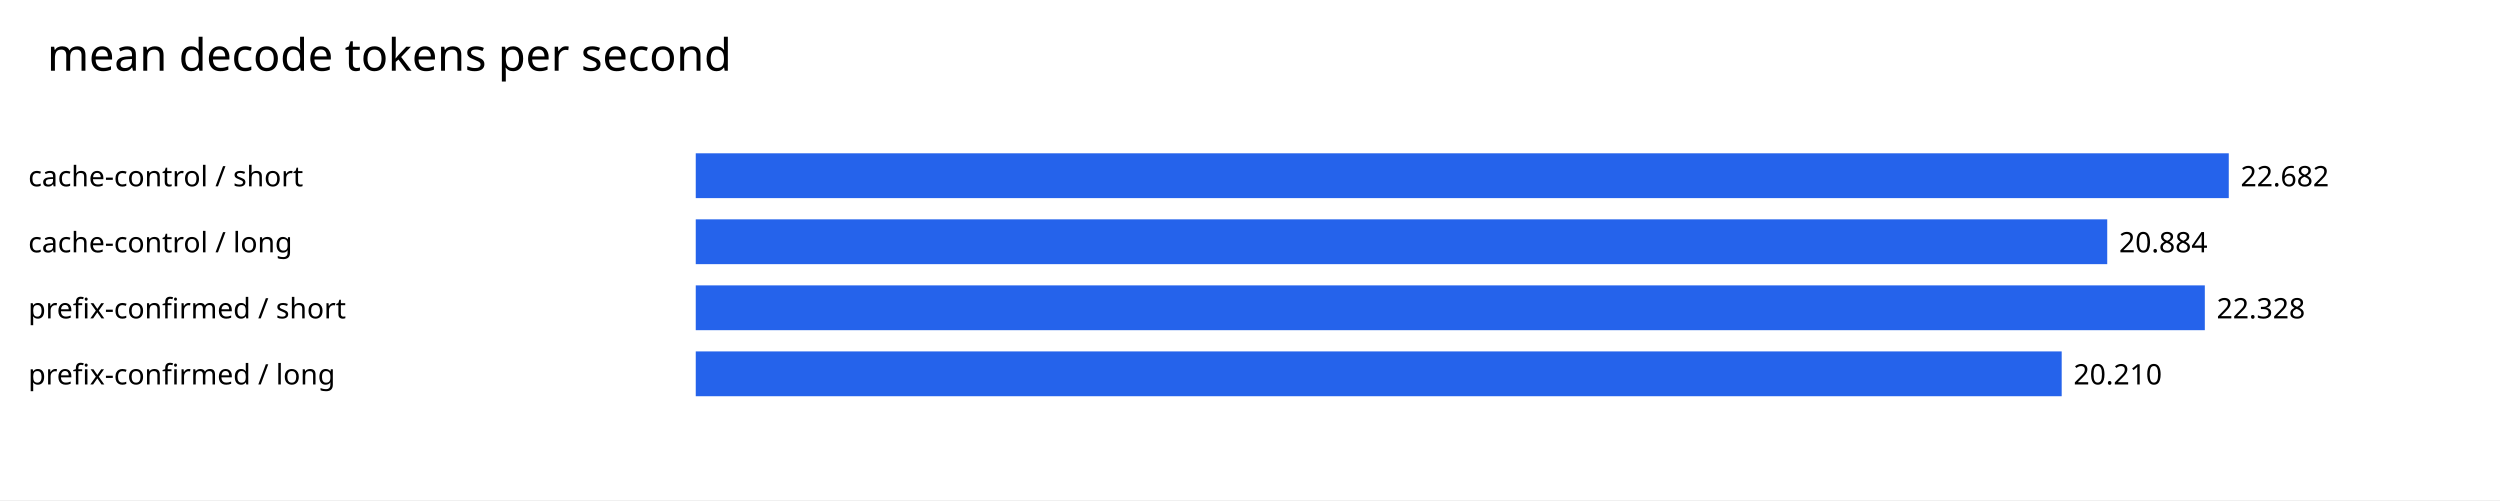
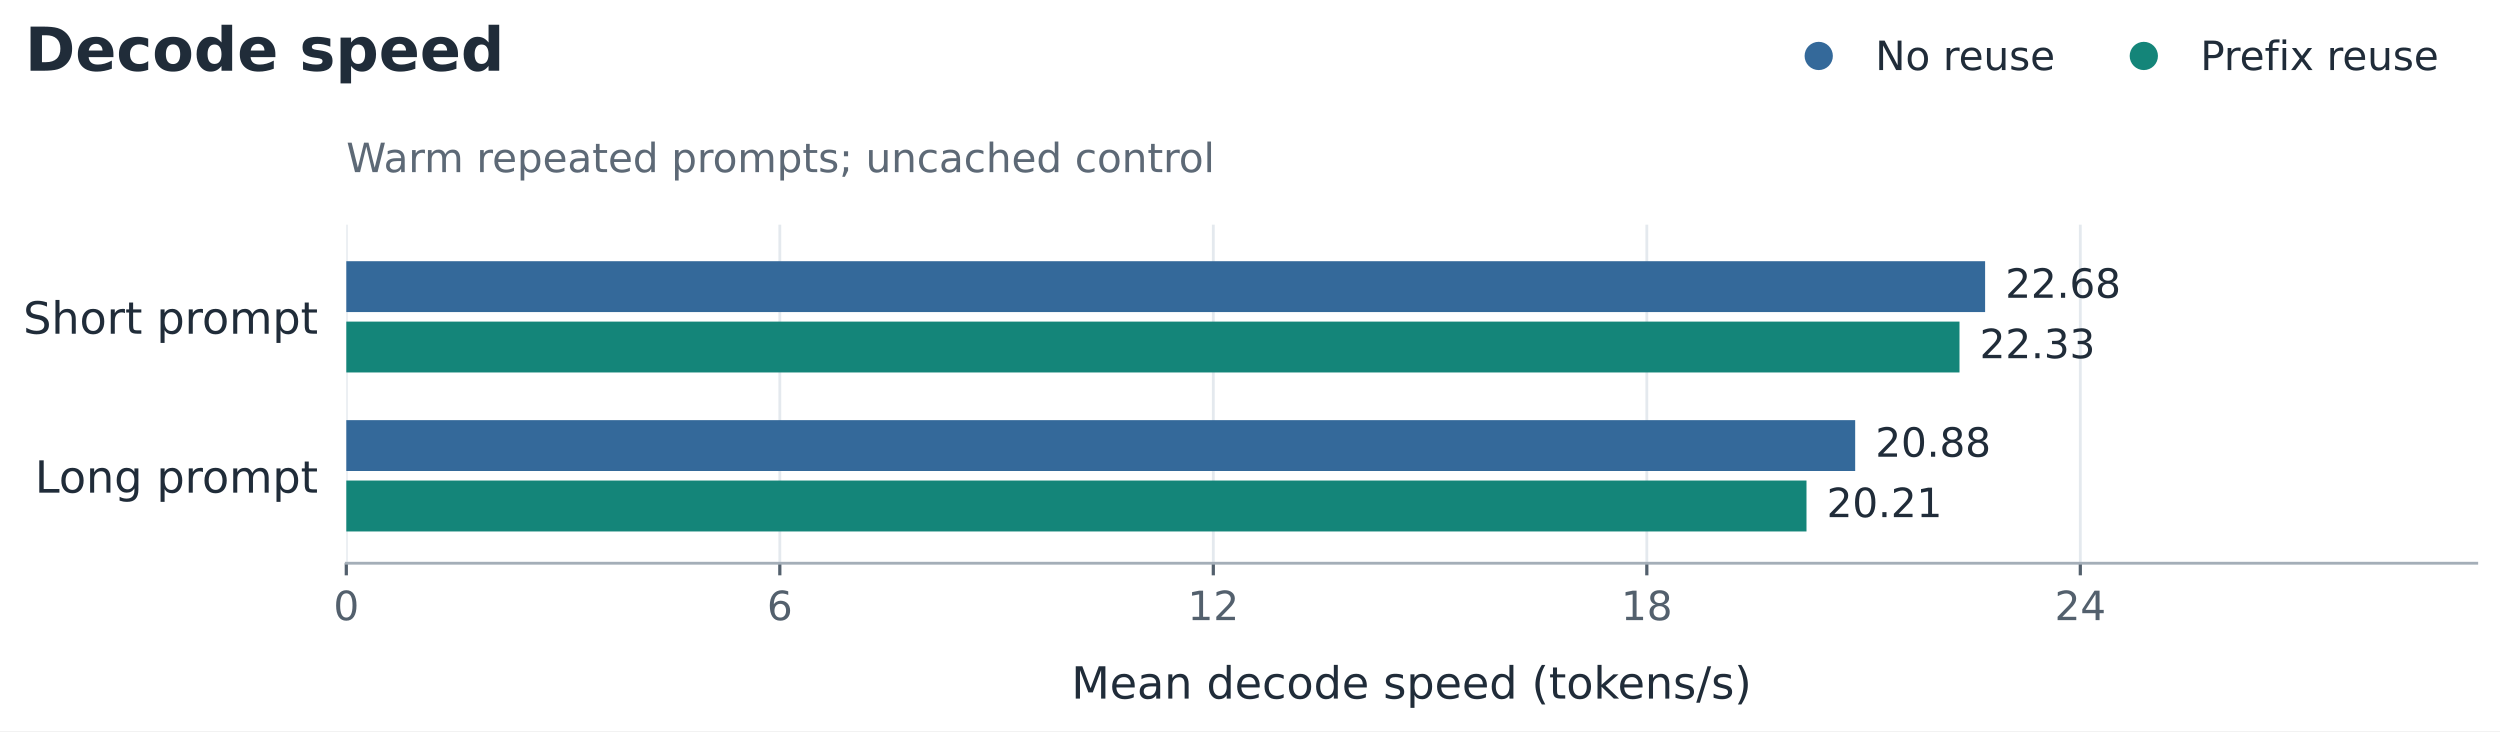
- <svg xmlns="http://www.w3.org/2000/svg" viewBox="0 0 1060 212" role="img">
-   <rect width="100%" height="100%" fill="white" />
-   <text x="20" y="30" font-family="sans-serif" font-size="19">mean decode tokens per second</text>
-   <text x="12" y="79" font-family="sans-serif" font-size="12">cache-control / short</text>
-   <rect x="295" y="65" width="650.0" height="19" fill="#2563eb" />
-   <text x="950.0" y="79" font-family="sans-serif" font-size="12">22.682</text>
-   <text x="12" y="107" font-family="sans-serif" font-size="12">cache-control / long</text>
-   <rect x="295" y="93" width="598.466" height="19" fill="#2563eb" />
-   <text x="898.466" y="107" font-family="sans-serif" font-size="12">20.884</text>
-   <text x="12" y="135" font-family="sans-serif" font-size="12">prefix-confirmed / short</text>
-   <rect x="295" y="121" width="639.844" height="19" fill="#2563eb" />
-   <text x="939.844" y="135" font-family="sans-serif" font-size="12">22.328</text>
-   <text x="12" y="163" font-family="sans-serif" font-size="12">prefix-confirmed / long</text>
-   <rect x="295" y="149" width="579.157" height="19" fill="#2563eb" />
-   <text x="879.157" y="163" font-family="sans-serif" font-size="12">20.210</text>
+ <svg xmlns="http://www.w3.org/2000/svg" xmlns:xlink="http://www.w3.org/1999/xlink" width="619.2pt" height="181.084pt" viewBox="0 0 619.2 181.084" version="1.1" role="img" aria-labelledby="chart-title chart-description">
+   <defs>
+     <style type="text/css">*{stroke-linejoin: round; stroke-linecap: butt}</style>
+   </defs>
+   <g id="figure_1">
+     <g id="patch_1">
+       <path d="M 0 181.084  L 619.2 181.084  L 619.2 0  L 0 0  z " style="fill: #ffffff" />
+     </g>
+     <g id="axes_1">
+       <g id="patch_2">
+         <path d="M 85.774 139.5  L 613.44 139.5  L 613.44 55.64  L 85.774 55.64  z " style="fill: #ffffff" />
+       </g>
+       <g id="matplotlib.axis_1">
+         <g id="xtick_1">
+           <g id="line2d_1">
+             <path d="M 85.774 139.5  L 85.774 55.64  " clip-path="url(#p063f9d8d99)" style="fill: none; stroke: #e4e9ee; stroke-width: 0.7; stroke-linecap: square" />
+           </g>
+           <g id="line2d_2">
+             <defs>
+               <path id="m0740955a48" d="M 0 0  L 0 3  " style="stroke: #53606d; stroke-width: 0.8" />
+             </defs>
+             <g>
+               <use xlink:href="#m0740955a48" x="85.774" y="139.5" style="fill: #53606d; stroke: #53606d; stroke-width: 0.8" />
+             </g>
+           </g>
+           <g id="text_1">
+             <text style="font-size: 10px; font-family: 'DejaVu Sans'; text-anchor: middle; fill: #53606d" x="85.774" y="153.598" transform="rotate(-0 85.77422 153.5984)">0</text>
+           </g>
+         </g>
+         <g id="xtick_2">
+           <g id="line2d_3">
+             <path d="M 193.144 139.5  L 193.144 55.64  " clip-path="url(#p063f9d8d99)" style="fill: none; stroke: #e4e9ee; stroke-width: 0.7; stroke-linecap: square" />
+           </g>
+           <g id="line2d_4">
+             <g>
+               <use xlink:href="#m0740955a48" x="193.144" y="139.5" style="fill: #53606d; stroke: #53606d; stroke-width: 0.8" />
+             </g>
+           </g>
+           <g id="text_2">
+             <text style="font-size: 10px; font-family: 'DejaVu Sans'; text-anchor: middle; fill: #53606d" x="193.144" y="153.598" transform="rotate(-0 193.1439 153.5984)">6</text>
+           </g>
+         </g>
+         <g id="xtick_3">
+           <g id="line2d_5">
+             <path d="M 300.514 139.5  L 300.514 55.64  " clip-path="url(#p063f9d8d99)" style="fill: none; stroke: #e4e9ee; stroke-width: 0.7; stroke-linecap: square" />
+           </g>
+           <g id="line2d_6">
+             <g>
+               <use xlink:href="#m0740955a48" x="300.514" y="139.5" style="fill: #53606d; stroke: #53606d; stroke-width: 0.8" />
+             </g>
+           </g>
+           <g id="text_3">
+             <text style="font-size: 10px; font-family: 'DejaVu Sans'; text-anchor: middle; fill: #53606d" x="300.514" y="153.598" transform="rotate(-0 300.5136 153.5984)">12</text>
+           </g>
+         </g>
+         <g id="xtick_4">
+           <g id="line2d_7">
+             <path d="M 407.883 139.5  L 407.883 55.64  " clip-path="url(#p063f9d8d99)" style="fill: none; stroke: #e4e9ee; stroke-width: 0.7; stroke-linecap: square" />
+           </g>
+           <g id="line2d_8">
+             <g>
+               <use xlink:href="#m0740955a48" x="407.883" y="139.5" style="fill: #53606d; stroke: #53606d; stroke-width: 0.8" />
+             </g>
+           </g>
+           <g id="text_4">
+             <text style="font-size: 10px; font-family: 'DejaVu Sans'; text-anchor: middle; fill: #53606d" x="407.883" y="153.598" transform="rotate(-0 407.8833 153.5984)">18</text>
+           </g>
+         </g>
+         <g id="xtick_5">
+           <g id="line2d_9">
+             <path d="M 515.253 139.5  L 515.253 55.64  " clip-path="url(#p063f9d8d99)" style="fill: none; stroke: #e4e9ee; stroke-width: 0.7; stroke-linecap: square" />
+           </g>
+           <g id="line2d_10">
+             <g>
+               <use xlink:href="#m0740955a48" x="515.253" y="139.5" style="fill: #53606d; stroke: #53606d; stroke-width: 0.8" />
+             </g>
+           </g>
+           <g id="text_5">
+             <text style="font-size: 10px; font-family: 'DejaVu Sans'; text-anchor: middle; fill: #53606d" x="515.253" y="153.598" transform="rotate(-0 515.253 153.5984)">24</text>
+           </g>
+         </g>
+         <g id="text_6">
+           <text style="font-size: 11px; font-family: 'DejaVu Sans'; text-anchor: middle; fill: #202c39" x="349.607" y="173.036" transform="rotate(-0 349.6071 173.0363)">Mean decode speed (tokens/s)</text>
+         </g>
+       </g>
+       <g id="matplotlib.axis_2">
+         <g id="ytick_1">
+           <g id="line2d_11" />
+           <g id="text_7">
+             <text style="font-size: 11px; font-family: 'DejaVu Sans'; text-anchor: end; fill: #202c39" x="78.774" y="82.654" transform="rotate(-0 78.77422 82.65397)">Short prompt</text>
+           </g>
+         </g>
+         <g id="ytick_2">
+           <g id="line2d_12" />
+           <g id="text_8">
+             <text style="font-size: 11px; font-family: 'DejaVu Sans'; text-anchor: end; fill: #202c39" x="78.774" y="122.025" transform="rotate(-0 78.77422 122.025)">Long prompt</text>
+           </g>
+         </g>
+       </g>
+       <g id="patch_3">
+         <path d="M 85.774 64.695  L 491.671 64.695  L 491.671 77.294  L 85.774 77.294  z " clip-path="url(#p063f9d8d99)" style="fill: #34699a" />
+       </g>
+       <g id="patch_4">
+         <path d="M 85.774 79.656  L 485.329 79.656  L 485.329 92.255  L 85.774 92.255  z " clip-path="url(#p063f9d8d99)" style="fill: #148579" />
+       </g>
+       <g id="patch_5">
+         <path d="M 85.774 104.066  L 459.49 104.066  L 459.49 116.665  L 85.774 116.665  z " clip-path="url(#p063f9d8d99)" style="fill: #34699a" />
+       </g>
+       <g id="patch_6">
+         <path d="M 85.774 119.027  L 447.433 119.027  L 447.433 131.626  L 85.774 131.626  z " clip-path="url(#p063f9d8d99)" style="fill: #148579" />
+       </g>
+       <g id="patch_7">
+         <path d="M 85.774 139.5  L 613.44 139.5  " style="fill: none; stroke: #a4aeb8; stroke-width: 0.7; stroke-linejoin: miter; stroke-linecap: square" />
+       </g>
+       <g id="text_9">
+         <text style="font-size: 10px; font-family: 'DejaVu Sans'; text-anchor: start; fill: #202c39" x="496.671" y="73.754" transform="rotate(-0 496.671 73.7537)">22.68</text>
+       </g>
+       <g id="text_10">
+         <text style="font-size: 10px; font-family: 'DejaVu Sans'; text-anchor: start; fill: #202c39" x="490.329" y="88.715" transform="rotate(-0 490.3291 88.7147)">22.33</text>
+       </g>
+       <g id="text_11">
+         <text style="font-size: 10px; font-family: 'DejaVu Sans'; text-anchor: start; fill: #202c39" x="464.49" y="113.125" transform="rotate(-0 464.4903 113.1247)">20.88</text>
+       </g>
+       <g id="text_12">
+         <text style="font-size: 10px; font-family: 'DejaVu Sans'; text-anchor: start; fill: #202c39" x="452.433" y="128.086" transform="rotate(-0 452.4325 128.0857)">20.21</text>
+       </g>
+       <g id="text_13">
+         <text style="font-size: 10px; font-family: 'DejaVu Sans'; text-anchor: start; fill: #5d6976" x="85.774" y="42.64" transform="rotate(-0 85.77422 42.63963)">Warm repeated prompts; uncached control</text>
+       </g>
+     </g>
+     <g id="text_14">
+       <text style="font-weight: 700; font-size: 15px; font-family: 'DejaVu Sans'; text-anchor: start; fill: #202c39" x="6.192" y="17.522" transform="rotate(-0 6.192 17.52166)">Decode speed</text>
+     </g>
+     <g id="legend_1">
+       <g id="line2d_13">
+         <defs>
+           <path id="m67c05d2fc0" d="M 0 3  C 0.796 3 1.559 2.684 2.121 2.121  C 2.684 1.559 3 0.796 3 0  C 3 -0.796 2.684 -1.559 2.121 -2.121  C 1.559 -2.684 0.796 -3 0 -3  C -0.796 -3 -1.559 -2.684 -2.121 -2.121  C -2.684 -1.559 -3 -0.796 -3 0  C -3 0.796 -2.684 1.559 -2.121 2.121  C -1.559 2.684 -0.796 3 0 3  z " style="stroke: #34699a" />
+         </defs>
+         <g>
+           <use xlink:href="#m67c05d2fc0" x="450.463" y="13.858" style="fill: #34699a; stroke: #34699a" />
+         </g>
+       </g>
+       <g id="text_15">
+         <text style="font-size: 10px; font-family: 'DejaVu Sans'; text-anchor: start; fill: #202c39" x="464.463" y="17.358" transform="rotate(-0 464.4627 17.35844)">No reuse</text>
+       </g>
+       <g id="line2d_14">
+         <defs>
+           <path id="mc3e6ef7806" d="M 0 3  C 0.796 3 1.559 2.684 2.121 2.121  C 2.684 1.559 3 0.796 3 0  C 3 -0.796 2.684 -1.559 2.121 -2.121  C 1.559 -2.684 0.796 -3 0 -3  C -0.796 -3 -1.559 -2.684 -2.121 -2.121  C -2.684 -1.559 -3 -0.796 -3 0  C -3 0.796 -2.684 1.559 -2.121 2.121  C -1.559 2.684 -0.796 3 0 3  z " style="stroke: #148579" />
+         </defs>
+         <g>
+           <use xlink:href="#mc3e6ef7806" x="530.98" y="13.858" style="fill: #148579; stroke: #148579" />
+         </g>
+       </g>
+       <g id="text_16">
+         <text style="font-size: 10px; font-family: 'DejaVu Sans'; text-anchor: start; fill: #202c39" x="544.98" y="17.358" transform="rotate(-0 544.9799 17.35844)">Prefix reuse</text>
+       </g>
+     </g>
+   </g>
+   <defs>
+     <clipPath id="p063f9d8d99">
+       <rect x="85.774" y="55.64" width="527.666" height="83.86" />
+     </clipPath>
+   </defs>
</svg>
